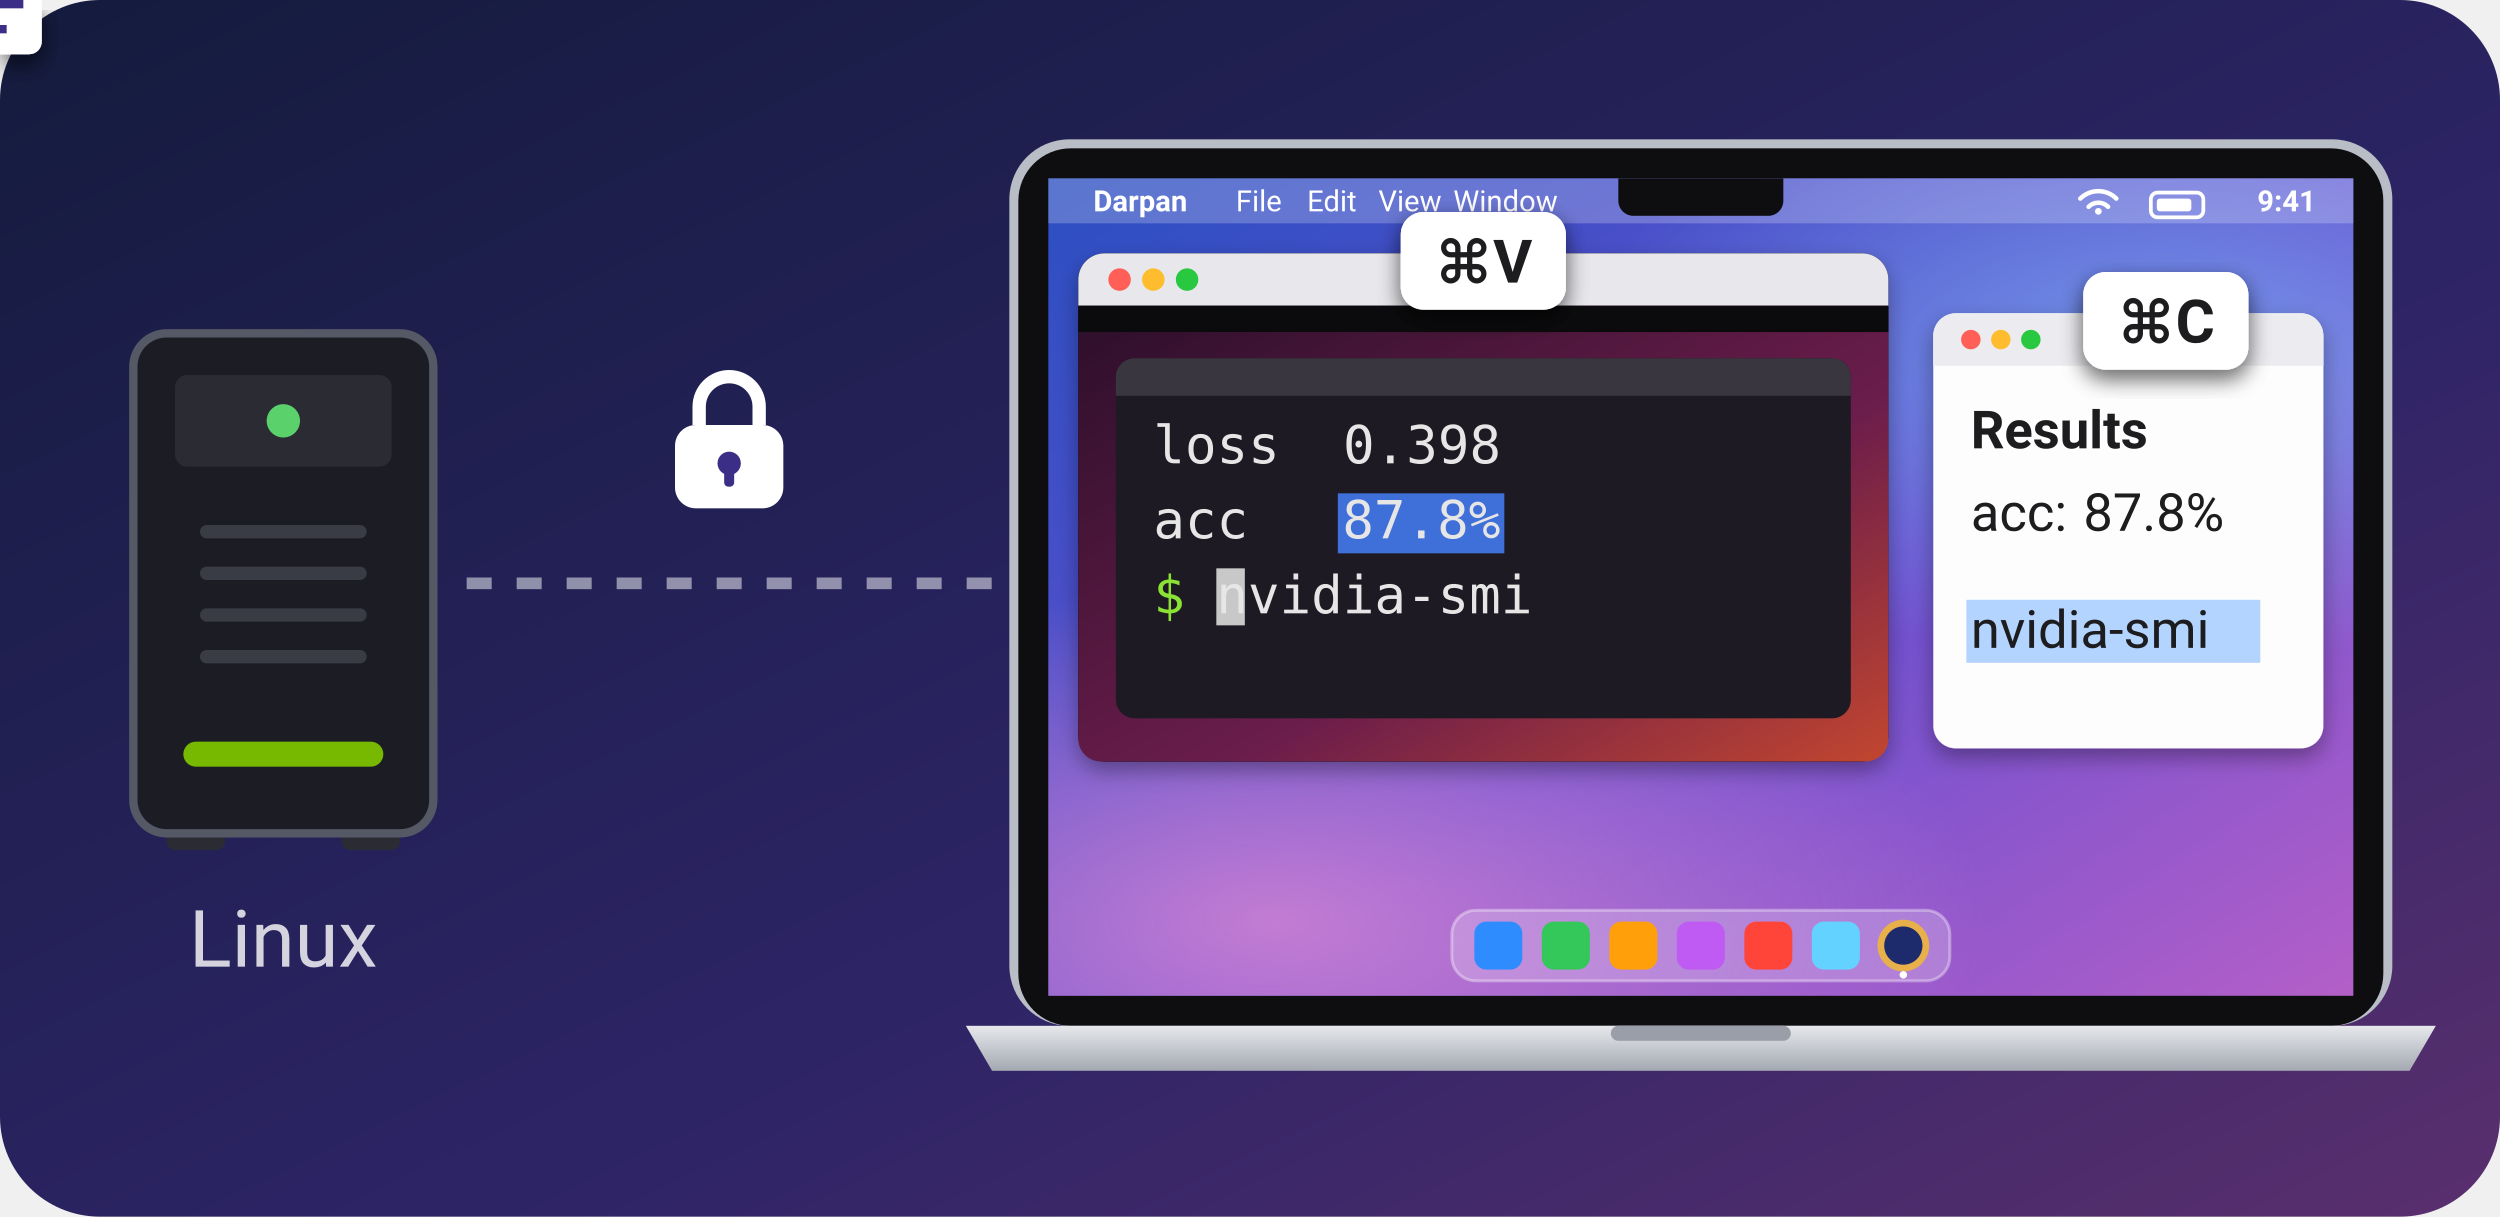
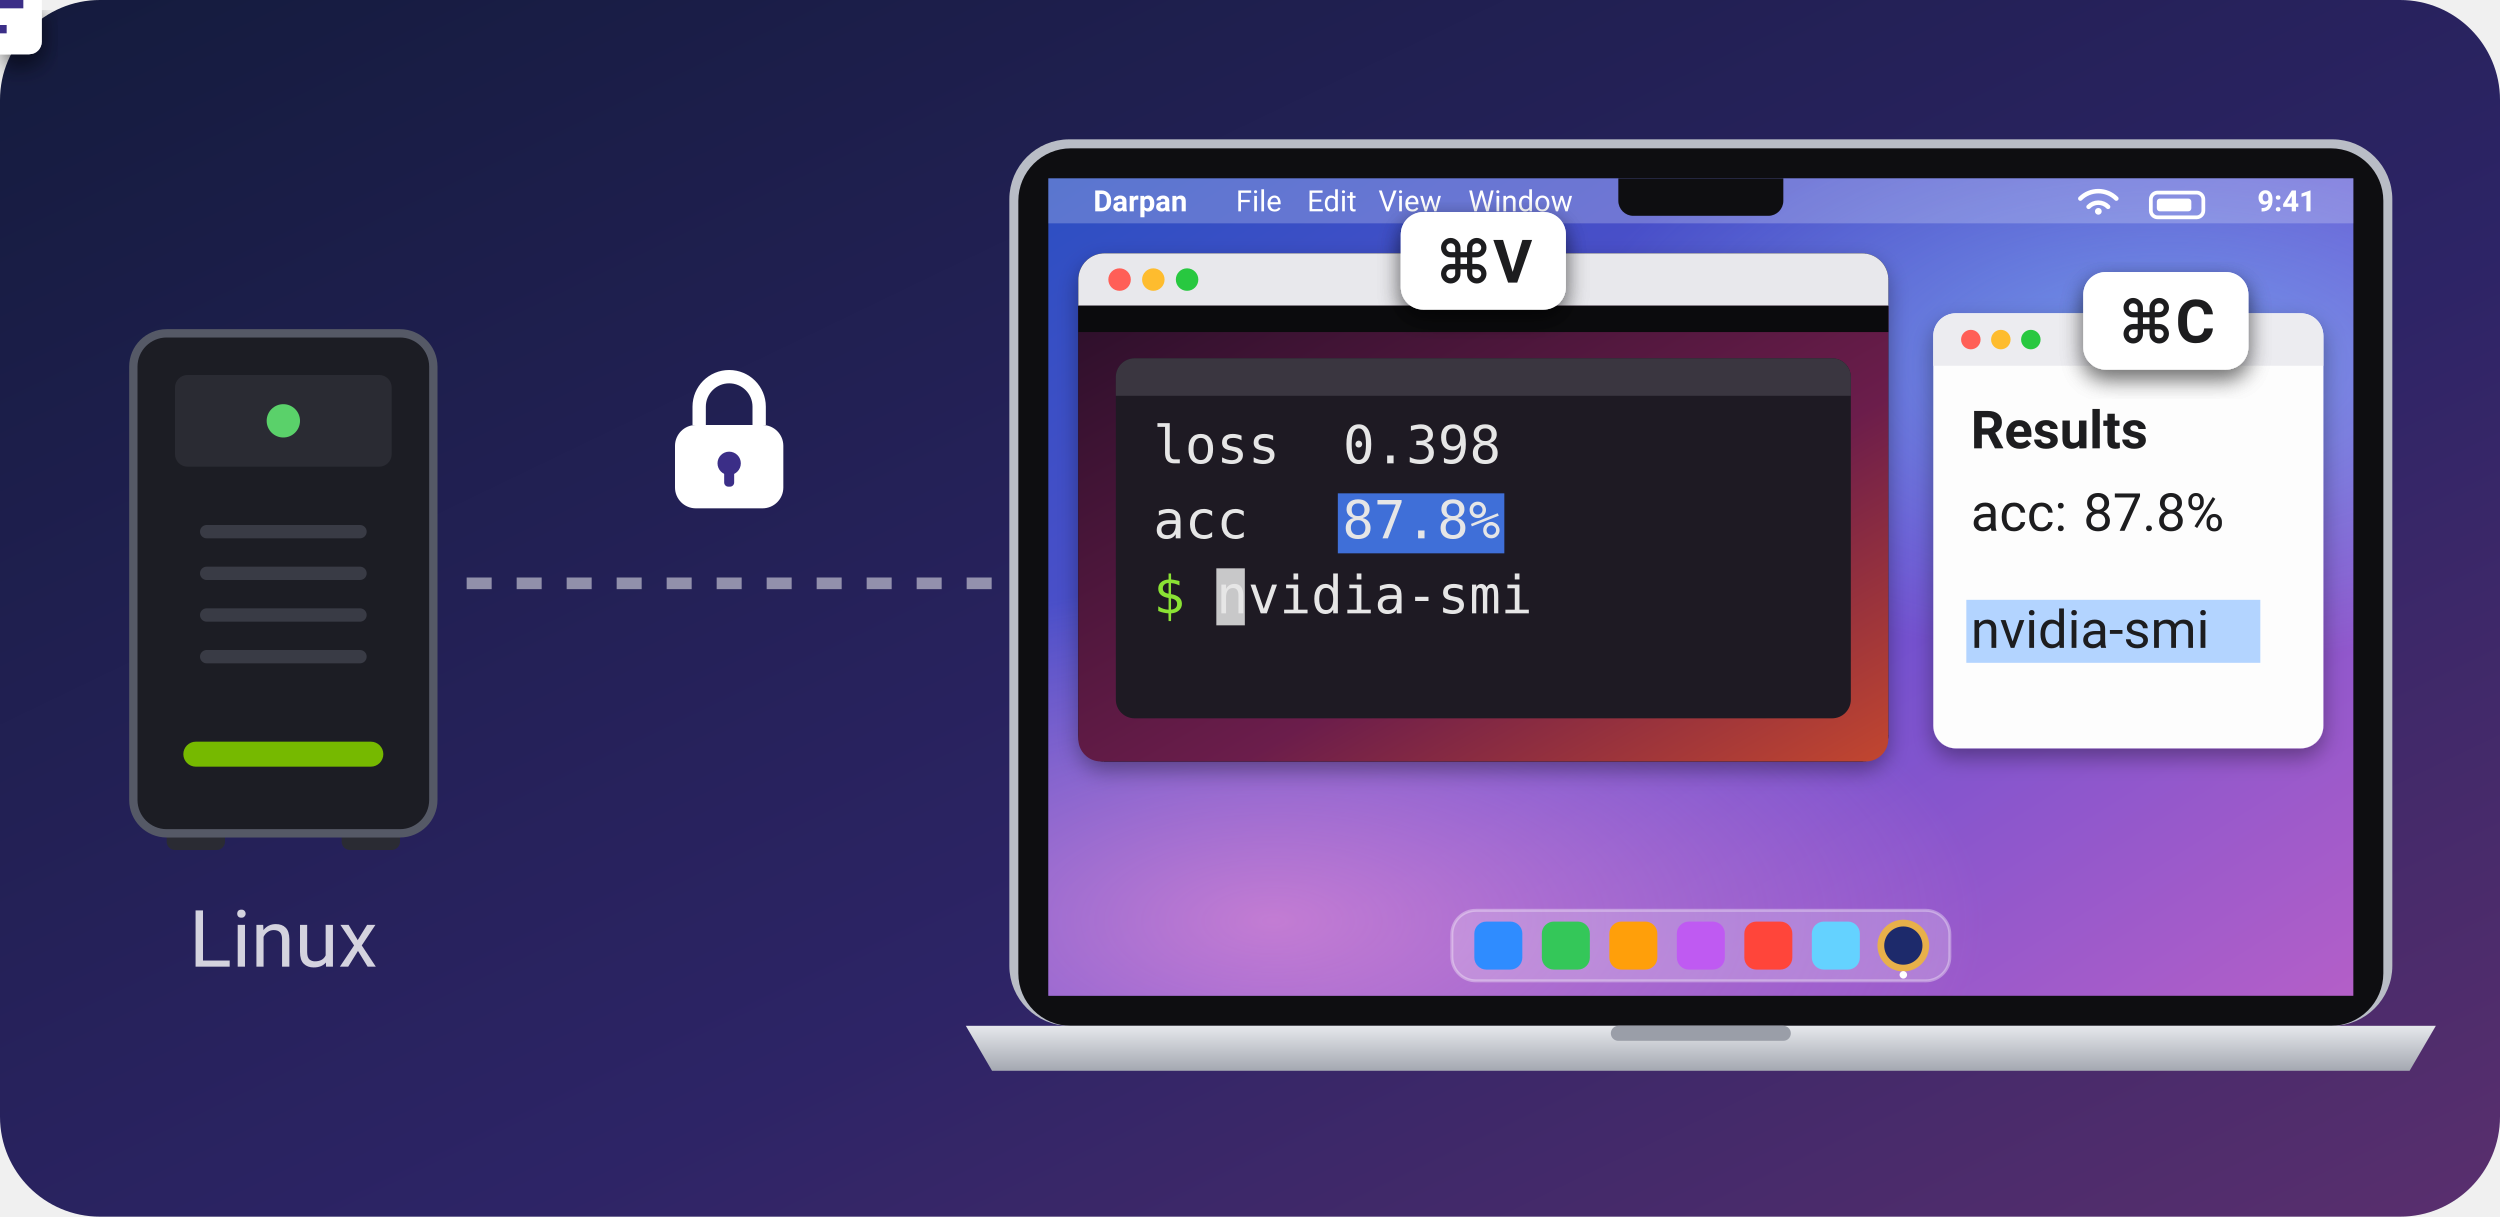
<svg xmlns="http://www.w3.org/2000/svg" viewBox="0 0 300 146" width="300" height="146" role="img" aria-label="Text copied with Command-C in a Linux terminal pastes into a Mac app, and text copied on the Mac pastes into the terminal">
  <style>@keyframes sel1{0.00%{opacity:0}6.67%{opacity:0}8.00%{opacity:1}41.67%{opacity:1}43.00%{opacity:0}100.00%{opacity:0}}.sel1{animation:sel1 6s linear infinite;}@keyframes c1{0.00%{opacity:0}11.67%{opacity:0}13.33%{opacity:1}23.33%{opacity:1}25.00%{opacity:0}100.00%{opacity:0}}.c1{animation:c1 6s linear infinite;}@keyframes d1{0.00%{opacity:0;transform:translate(56.0px,70.0px)}16.67%{opacity:0;transform:translate(56.0px,70.0px)}18.33%{opacity:1;transform:translate(56.0px,70.0px)}28.33%{opacity:1;transform:translate(119.0px,70.0px)}30.00%{opacity:0;transform:translate(119.0px,70.0px)}100.00%{opacity:0;transform:translate(119.0px,70.0px)}}.d1{animation:d1 6s ease-in-out infinite;}@keyframes v1{0.00%{opacity:0}30.00%{opacity:0}31.67%{opacity:1}41.67%{opacity:1}43.33%{opacity:0}100.00%{opacity:0}}.v1{animation:v1 6s linear infinite;}@keyframes paste1{0.00%{opacity:0}33.33%{opacity:0}34.17%{opacity:1}93.33%{opacity:1}94.17%{opacity:0}100.00%{opacity:0}}.paste1{animation:paste1 6s linear infinite;}@keyframes sel2{0.00%{opacity:0}48.33%{opacity:0}49.67%{opacity:1}81.67%{opacity:1}83.00%{opacity:0}100.00%{opacity:0}}.sel2{animation:sel2 6s linear infinite;}@keyframes c2{0.00%{opacity:0}51.67%{opacity:0}53.33%{opacity:1}63.33%{opacity:1}65.00%{opacity:0}100.00%{opacity:0}}.c2{animation:c2 6s linear infinite;}@keyframes d2{0.00%{opacity:0;transform:translate(119.0px,70.0px)}56.67%{opacity:0;transform:translate(119.0px,70.0px)}58.33%{opacity:1;transform:translate(119.0px,70.0px)}68.33%{opacity:1;transform:translate(56.0px,70.0px)}70.00%{opacity:0;transform:translate(56.0px,70.0px)}100.00%{opacity:0;transform:translate(56.0px,70.0px)}}.d2{animation:d2 6s ease-in-out infinite;}@keyframes v2{0.00%{opacity:0}70.00%{opacity:0}71.67%{opacity:1}81.67%{opacity:1}83.33%{opacity:0}100.00%{opacity:0}}.v2{animation:v2 6s linear infinite;}@keyframes paste2{0.00%{opacity:0}73.33%{opacity:0}74.17%{opacity:1}93.33%{opacity:1}94.17%{opacity:0}100.00%{opacity:0}}.paste2{animation:paste2 6s linear infinite;}@keyframes cur{0.00%{transform:translateX(0)}73.33%{transform:translateX(42.0px)}95.83%{transform:translateX(0)}100.00%{transform:translateX(0)}}.cur{animation:cur 6s step-end infinite;}@media (prefers-reduced-motion:reduce){*{animation-play-state:paused!important}}</style>
  <defs>
    <linearGradient id="bg" x1="0" y1="0" x2="1" y2="1">
      <stop offset="0" stop-color="#141b3d" />
      <stop offset=".6" stop-color="#2d2466" />
      <stop offset="1" stop-color="#5a2f6e" />
    </linearGradient>
    <linearGradient id="lin" x1="0" y1="0" x2="1" y2="1">
      <stop offset="0" stop-color="#2c0f2a" />
      <stop offset=".6" stop-color="#6b1d4b" />
      <stop offset="1" stop-color="#c2462f" />
    </linearGradient>
    <linearGradient id="wall" x1="0" y1="0" x2="1" y2="1">
      <stop offset="0" stop-color="#2b4fc2" />
      <stop offset=".55" stop-color="#6a4fd0" />
      <stop offset="1" stop-color="#b45fc8" />
    </linearGradient>
    <radialGradient id="glow1">
      <stop offset="0" stop-color="#ff9ad5" stop-opacity=".6" />
      <stop offset="1" stop-color="#ff9ad5" stop-opacity="0" />
    </radialGradient>
    <radialGradient id="glow2">
      <stop offset="0" stop-color="#7cd3ff" stop-opacity=".55" />
      <stop offset="1" stop-color="#7cd3ff" stop-opacity="0" />
    </radialGradient>
    <linearGradient id="alu" x1="0" y1="0" x2="0" y2="1">
      <stop offset="0" stop-color="#e6e8ec" />
      <stop offset="1" stop-color="#a4a8b1" />
    </linearGradient>
    <filter id="sh" x="-20%" y="-20%" width="140%" height="150%">
      <feDropShadow dx="0" dy="1.2" stdDeviation="1.4" flood-color="#000" flood-opacity=".35" />
    </filter>
    <clipPath id="scr">
      <rect x="108" y="16" width="174" height="109" />
    </clipPath>
    <clipPath id="vc">
      <path d="M0 0H108V57.75a3 3 0 0 1-3 3H3a3 3 0 0 1-3-3z" />
    </clipPath>
  </defs>
  <rect width="300" height="146" rx="12" fill="url(#bg)" />
  <rect x="20" y="99" width="7" height="3" rx="1" fill="#2a2b33" />
  <rect x="41" y="99" width="7" height="3" rx="1" fill="#2a2b33" />
  <rect x="16" y="40" width="36" height="60" rx="4" fill="#1c1d24" stroke="#555966" />
  <rect x="21" y="45" width="26" height="11" rx="1.5" fill="#2a2b33" />
  <circle cx="34.0" cy="50.5" r="2" fill="#5ad16a" />
  <rect x="24" y="63" width="20" height="1.6" rx=".8" fill="#393b45" />
  <rect x="24" y="68" width="20" height="1.6" rx=".8" fill="#393b45" />
  <rect x="24" y="73" width="20" height="1.6" rx=".8" fill="#393b45" />
  <rect x="24" y="78" width="20" height="1.6" rx=".8" fill="#393b45" />
  <rect class="" x="22" y="89" width="24" height="3" rx="1.5" fill="#76b900" />
  <text text-anchor="middle" fill-opacity="0.8" x="34.0" y="116.0" font-family="-apple-system,BlinkMacSystemFont,'Segoe UI',Roboto,Helvetica,Arial,sans-serif" font-size="9.5" fill="#fff" xml:space="preserve">Linux</text>
  <g class="">
    <line x1="56" y1="70" x2="119" y2="70" stroke="#fff" stroke-opacity=".5" stroke-width="1.4" stroke-dasharray="3 3" />
    <g transform="translate(87.5 55)">
      <rect x="-6.5" y="-4" width="13" height="10" rx="2.5" fill="#fff" />
      <path d="M-3.6-4v-2.2a3.6 3.6 0 0 1 7.2 0V-4" fill="none" stroke="#fff" stroke-width="1.6" />
      <circle cy=".6" r="1.4" fill="#3b2e87" />
      <rect x="-.6" y=".6" width="1.2" height="2.8" rx=".5" fill="#3b2e87" />
    </g>
  </g>
  <g transform="translate(28.6 7.0) scale(0.9)">
    <rect x="102.8" y="10.8" width="184.4" height="118.2" rx="8" fill="#b9bdc6" />
    <rect x="104" y="12" width="182" height="117" rx="7" fill="#0e0e11" />
    <g clip-path="url(#scr)">
      <rect x="108" y="16" width="174" height="109" fill="url(#wall)" />
      <ellipse cx="138" cy="115" rx="95" ry="45" fill="url(#glow1)" />
      <ellipse cx="257" cy="41" rx="80" ry="40" fill="url(#glow2)" />
      <g class="">
        <rect x="112" y="26" width="108" height="67.75" rx="3.5" fill="#111" filter="url(#sh)" />
        <path d="M112 33v-3.5a3.5 3.5 0 0 1 3.5-3.5h101a3.5 3.5 0 0 1 3.5 3.5v3.5z" fill="#e8e8ec" />
        <circle cx="117.5" cy="29.5" r="1.5" fill="#ff5f57" />
        <circle cx="122.0" cy="29.5" r="1.5" fill="#febc2e" />
        <circle cx="126.5" cy="29.5" r="1.5" fill="#28c840" />
        <g transform="translate(112 33)">
          <g clip-path="url(#vc)">
            <rect width="108" height="60.75" fill="url(#lin)" />
            <rect width="108" height="3.5" fill="#0b0b0d" />
            <rect x="5" y="7" width="98" height="48" rx="2.5" fill="#1e1a23" />
            <path d="M5 12v-2.5a2.5 2.5 0 0 1 2.5-2.5h93a2.5 2.5 0 0 1 2.5 2.5v2.5z" fill="#3a3640" />
            <text x="10.0" y="21.0" font-family="ui-monospace,'SF Mono',Menlo,Consolas,'DejaVu Sans Mono',monospace" font-size="7" fill="#e6e6e6" xml:space="preserve">loss  0.398</text>
            <rect class="sel1" x="34.6" y="25" width="22.2" height="8" fill="#3f6fd8" />
            <text x="10.0" y="31.0" font-family="ui-monospace,'SF Mono',Menlo,Consolas,'DejaVu Sans Mono',monospace" font-size="7" fill="#e6e6e6" xml:space="preserve">acc</text>
            <text textLength="21.0" lengthAdjust="spacing" x="35.2" y="31.0" font-family="ui-monospace,'SF Mono',Menlo,Consolas,'DejaVu Sans Mono',monospace" font-size="7" fill="#e6e6e6" xml:space="preserve">87.8%</text>
            <text x="10.0" y="41.0" font-family="ui-monospace,'SF Mono',Menlo,Consolas,'DejaVu Sans Mono',monospace" font-size="7" fill="#8ae234" xml:space="preserve">$</text>
            <text class="paste2" textLength="42.0" lengthAdjust="spacing" x="18.4" y="41.0" font-family="ui-monospace,'SF Mono',Menlo,Consolas,'DejaVu Sans Mono',monospace" font-size="7" fill="#e6e6e6" xml:space="preserve">nvidia-smi</text>
            <rect class="cur" x="18.4" y="35" width="3.8" height="7.6" fill="#e6e6e6" fill-opacity=".85" />
          </g>
        </g>
      </g>
      <rect x="226" y="34" width="52" height="58" rx="3" fill="#fdfdfd" filter="url(#sh)" />
      <path d="M226 41v-4a3 3 0 0 1 3-3h46a3 3 0 0 1 3 3v4z" fill="#ececf0" />
      <circle cx="231" cy="37.5" r="1.3" fill="#ff5f57" />
      <circle cx="235" cy="37.5" r="1.3" fill="#febc2e" />
      <circle cx="239" cy="37.5" r="1.3" fill="#28c840" />
      <text font-weight="700" x="231.0" y="52.0" font-family="-apple-system,BlinkMacSystemFont,'Segoe UI',Roboto,Helvetica,Arial,sans-serif" font-size="7" fill="#1d1d1f" xml:space="preserve">Results</text>
      <text x="231.0" y="63.0" font-family="-apple-system,BlinkMacSystemFont,'Segoe UI',Roboto,Helvetica,Arial,sans-serif" font-size="7" fill="#1d1d1f" xml:space="preserve">acc:</text>
      <text class="paste1" textLength="20.0" lengthAdjust="spacing" x="246.0" y="63.0" font-family="-apple-system,BlinkMacSystemFont,'Segoe UI',Roboto,Helvetica,Arial,sans-serif" font-size="7" fill="#1d1d1f" xml:space="preserve">87.8%</text>
      <rect class="sel2" x="230.4" y="72.2" width="39.2" height="8.4" fill="#b3d4ff" />
      <text textLength="38.0" lengthAdjust="spacing" x="231.0" y="78.6" font-family="-apple-system,BlinkMacSystemFont,'Segoe UI',Roboto,Helvetica,Arial,sans-serif" font-size="7" fill="#1d1d1f" xml:space="preserve">nvidia-smi</text>
      <rect x="161.8" y="113.6" width="66.4" height="9.4" rx="3.2" fill="#fff" fill-opacity=".22" stroke="#fff" stroke-opacity=".35" stroke-width=".4" />
      <rect x="164.8" y="115.1" width="6.4" height="6.4" rx="1.6" fill="#2f8cff" />
      <rect x="173.8" y="115.1" width="6.4" height="6.4" rx="1.6" fill="#34c759" />
      <rect x="182.8" y="115.1" width="6.4" height="6.4" rx="1.6" fill="#ff9f0a" />
      <rect x="191.8" y="115.1" width="6.4" height="6.4" rx="1.6" fill="#bf5af2" />
      <rect x="200.8" y="115.1" width="6.4" height="6.4" rx="1.6" fill="#ff453a" />
      <rect x="209.8" y="115.1" width="6.4" height="6.4" rx="1.6" fill="#64d2ff" />
      <circle cx="222.0" cy="118.3" r="3" fill="#1d2a6b" stroke="#e8b04a" stroke-width=".9" />
      <circle cx="222.0" cy="122.2" r=".5" fill="#fff" />
      <rect x="108" y="16" width="174" height="6" fill="#fff" fill-opacity=".22" />
      <text font-weight="700" x="114.0" y="20.4" font-family="-apple-system,BlinkMacSystemFont,'Segoe UI',Roboto,Helvetica,Arial,sans-serif" font-size="3.9" fill="#fff" xml:space="preserve">Darpan</text>
      <text x="133.0" y="20.4" font-family="-apple-system,BlinkMacSystemFont,'Segoe UI',Roboto,Helvetica,Arial,sans-serif" font-size="3.9" fill="#fff" xml:space="preserve">File</text>
      <text x="142.5" y="20.4" font-family="-apple-system,BlinkMacSystemFont,'Segoe UI',Roboto,Helvetica,Arial,sans-serif" font-size="3.9" fill="#fff" xml:space="preserve">Edit</text>
      <text x="152.0" y="20.4" font-family="-apple-system,BlinkMacSystemFont,'Segoe UI',Roboto,Helvetica,Arial,sans-serif" font-size="3.9" fill="#fff" xml:space="preserve">View</text>
-       <text x="162.0" y="20.4" font-family="-apple-system,BlinkMacSystemFont,'Segoe UI',Roboto,Helvetica,Arial,sans-serif" font-size="3.9" fill="#fff" xml:space="preserve">Window</text>
+       <text x="164.0" y="20.4" font-family="-apple-system,BlinkMacSystemFont,'Segoe UI',Roboto,Helvetica,Arial,sans-serif" font-size="3.9" fill="#fff" xml:space="preserve">Window</text>
      <g fill="none" stroke="#fff" stroke-width=".6" stroke-linecap="round" transform="translate(248 20.3)">
        <path d="M-2.4-1.6a3.4 3.4 0 0 1 4.8 0" />
        <path d="M-1.3-.5a1.8 1.8 0 0 1 2.6 0" />
      </g>
      <circle cx="248" cy="20.4" r=".45" fill="#fff" />
      <rect x="255" y="17.9" width="7" height="3.3" rx=".9" fill="none" stroke="#fff" stroke-width=".5" />
      <rect x="255.8" y="18.7" width="4.6" height="1.7" rx=".4" fill="#fff" />
      <text text-anchor="end" font-weight="600" x="277.0" y="20.4" font-family="-apple-system,BlinkMacSystemFont,'Segoe UI',Roboto,Helvetica,Arial,sans-serif" font-size="3.9" fill="#fff" xml:space="preserve">9:41</text>
      <path d="M184.0 16h22v3a2 2 0 0 1-2 2h-18a2 2 0 0 1-2-2z" fill="#0e0e11" />
    </g>
    <path d="M97 129h196l-3.5 6h-189z" fill="url(#alu)" />
    <rect x="183.0" y="129" width="24" height="2" rx="1" fill="#9a9ea8" />
    <g class="c1">
      <rect x="155" y="20.5" width="22" height="13" rx="3" fill="#fff" filter="url(#sh)" />
      <text text-anchor="middle" font-weight="600" x="166.0" y="29.9" font-family="-apple-system,BlinkMacSystemFont,'Segoe UI',Roboto,Helvetica,Arial,sans-serif" font-size="8" fill="#1d1d1f" xml:space="preserve">⌘C</text>
    </g>
    <g class="v1">
      <rect x="246" y="28.5" width="22" height="13" rx="3" fill="#fff" filter="url(#sh)" />
      <text text-anchor="middle" font-weight="600" x="257.0" y="37.9" font-family="-apple-system,BlinkMacSystemFont,'Segoe UI',Roboto,Helvetica,Arial,sans-serif" font-size="8" fill="#1d1d1f" xml:space="preserve">⌘V</text>
    </g>
    <g class="c2">
      <rect x="246" y="28.5" width="22" height="13" rx="3" fill="#fff" filter="url(#sh)" />
      <text text-anchor="middle" font-weight="600" x="257.0" y="37.9" font-family="-apple-system,BlinkMacSystemFont,'Segoe UI',Roboto,Helvetica,Arial,sans-serif" font-size="8" fill="#1d1d1f" xml:space="preserve">⌘C</text>
    </g>
    <g class="v2">
      <rect x="155" y="20.5" width="22" height="13" rx="3" fill="#fff" filter="url(#sh)" />
      <text text-anchor="middle" font-weight="600" x="166.0" y="29.9" font-family="-apple-system,BlinkMacSystemFont,'Segoe UI',Roboto,Helvetica,Arial,sans-serif" font-size="8" fill="#1d1d1f" xml:space="preserve">⌘V</text>
    </g>
  </g>
  <g class="d1">
    <g opacity="1">
      <rect x="-5" y="-6.5" width="10" height="13" rx="1.5" fill="#fff" filter="url(#sh)" />
      <path d="M-2.8-2.5h5.6M-2.8 .5h5.6M-2.8 3.5h3.6" stroke="#3b2e87" stroke-width="1" />
    </g>
  </g>
  <g class="d2">
    <g opacity="1">
      <rect x="-5" y="-6.5" width="10" height="13" rx="1.5" fill="#fff" filter="url(#sh)" />
      <path d="M-2.8-2.5h5.6M-2.8 .5h5.6M-2.8 3.5h3.6" stroke="#3b2e87" stroke-width="1" />
    </g>
  </g>
</svg>
